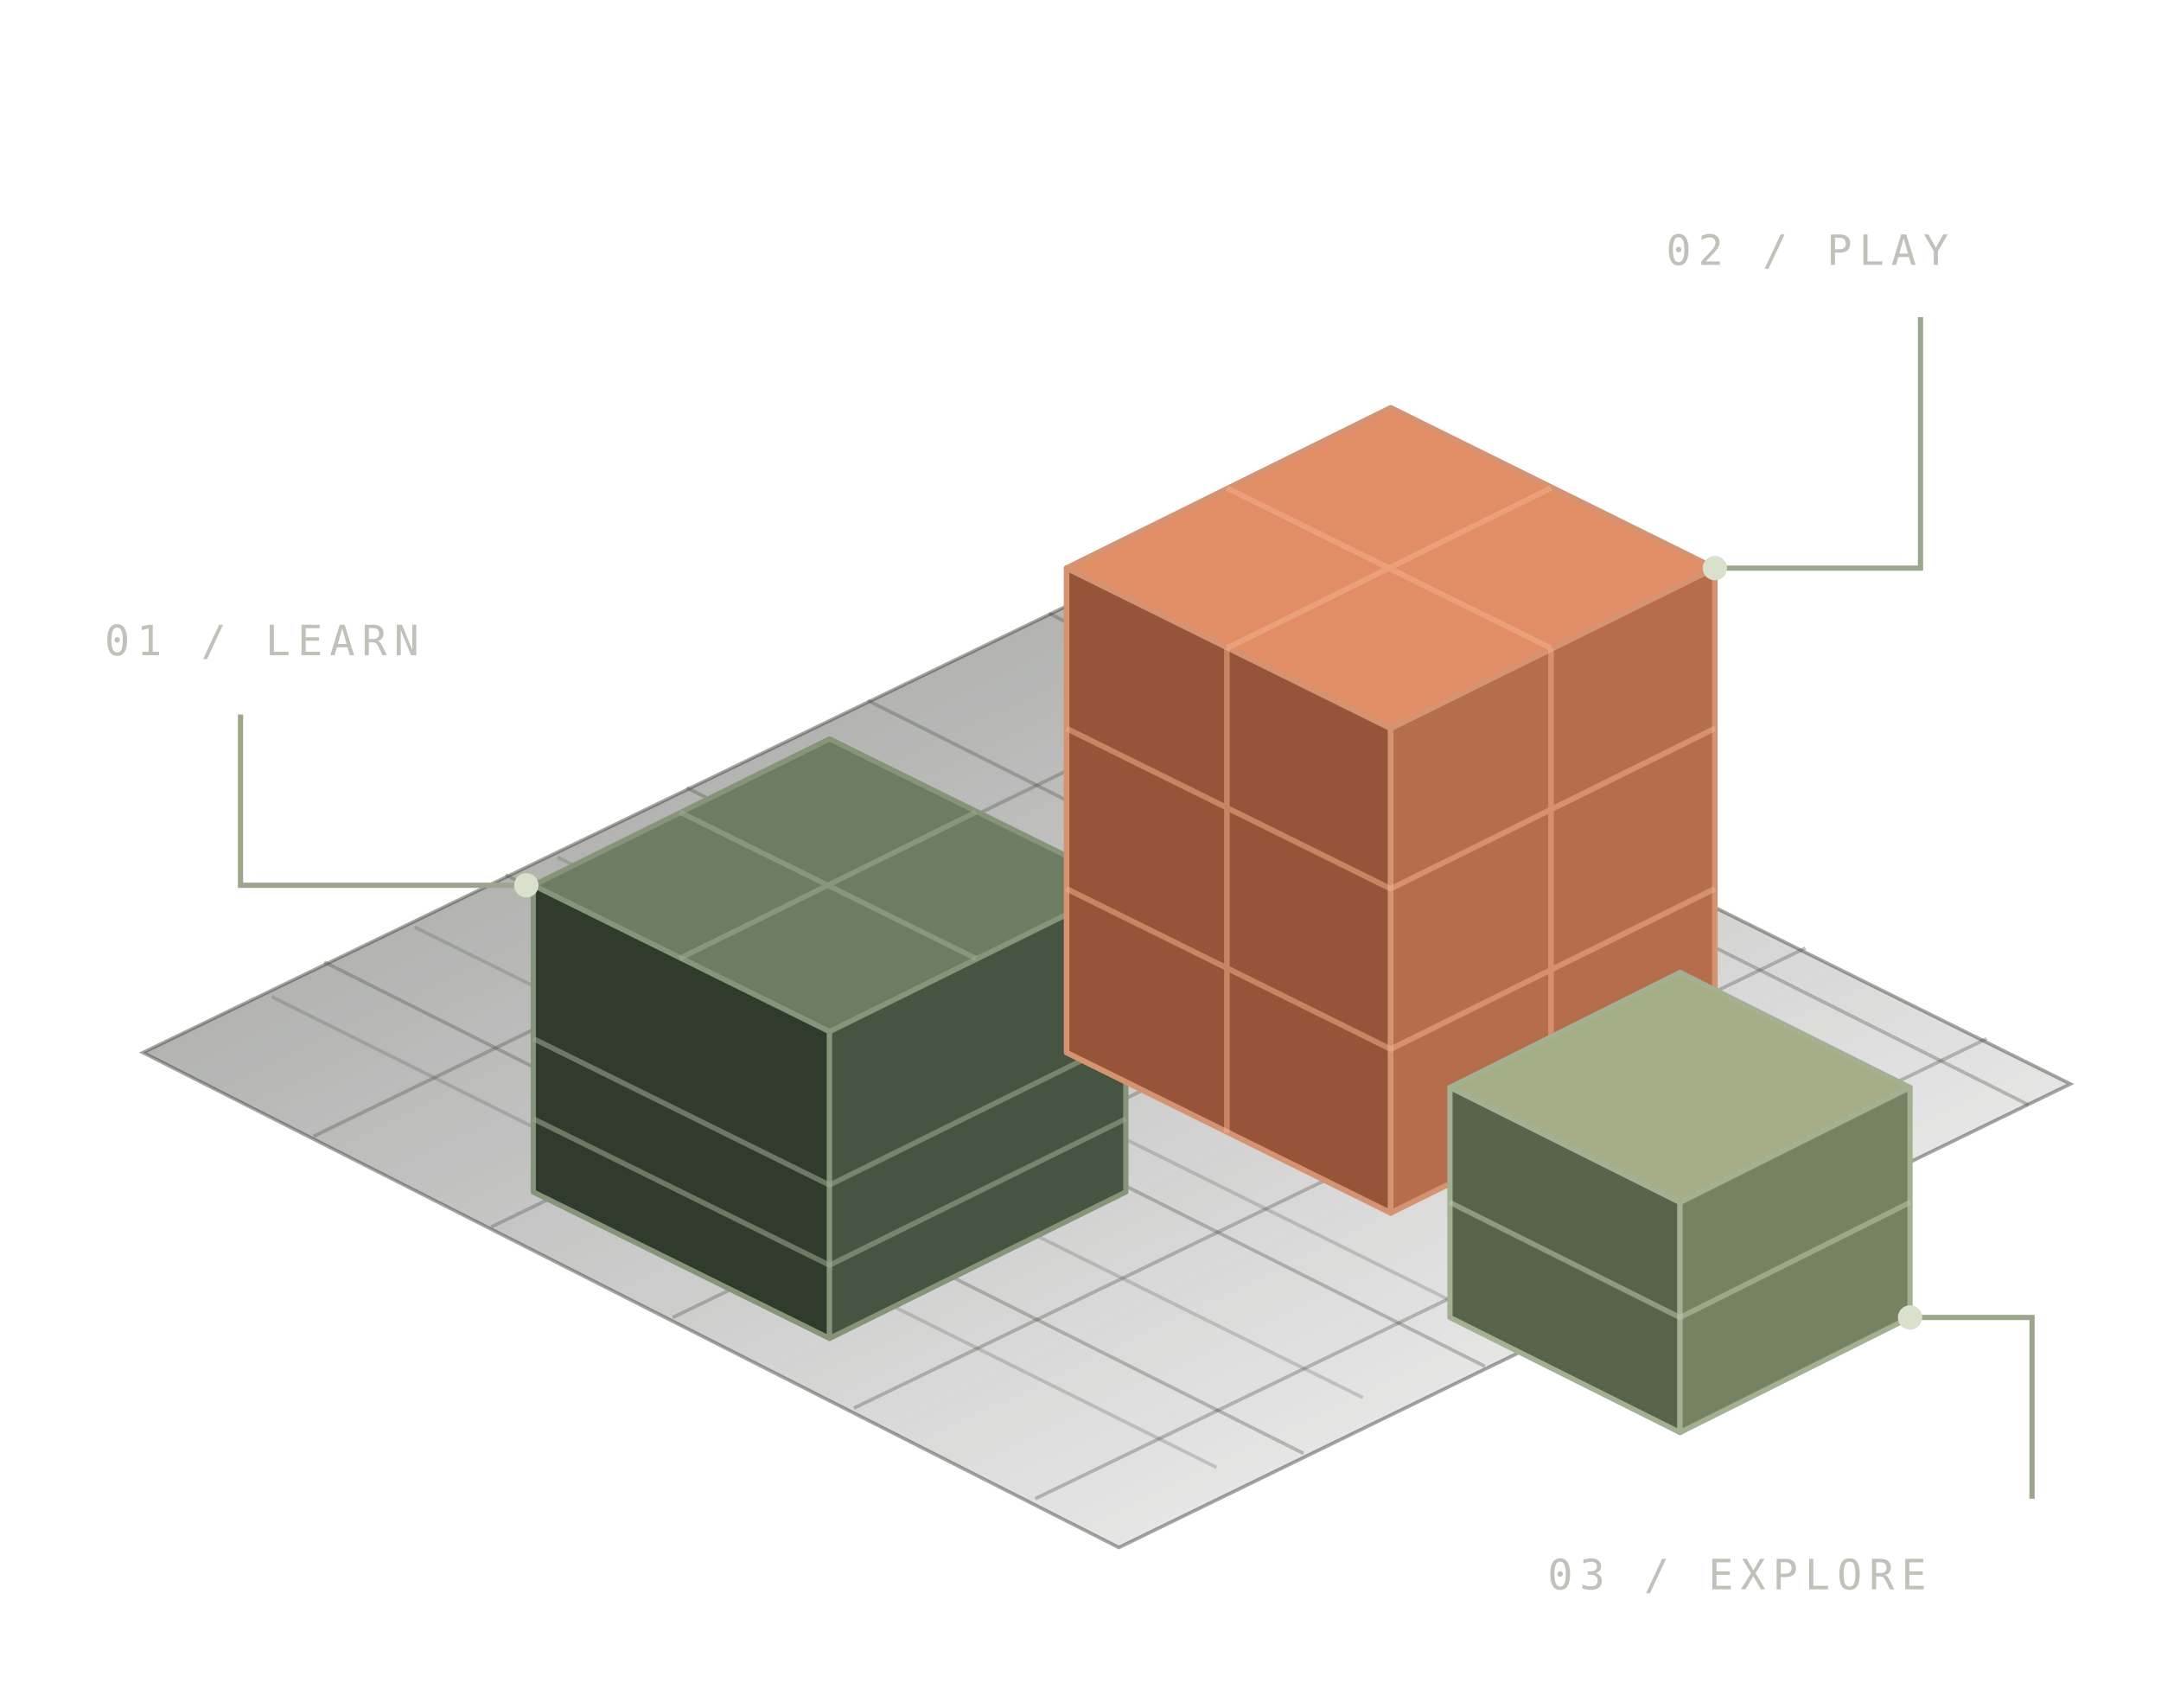
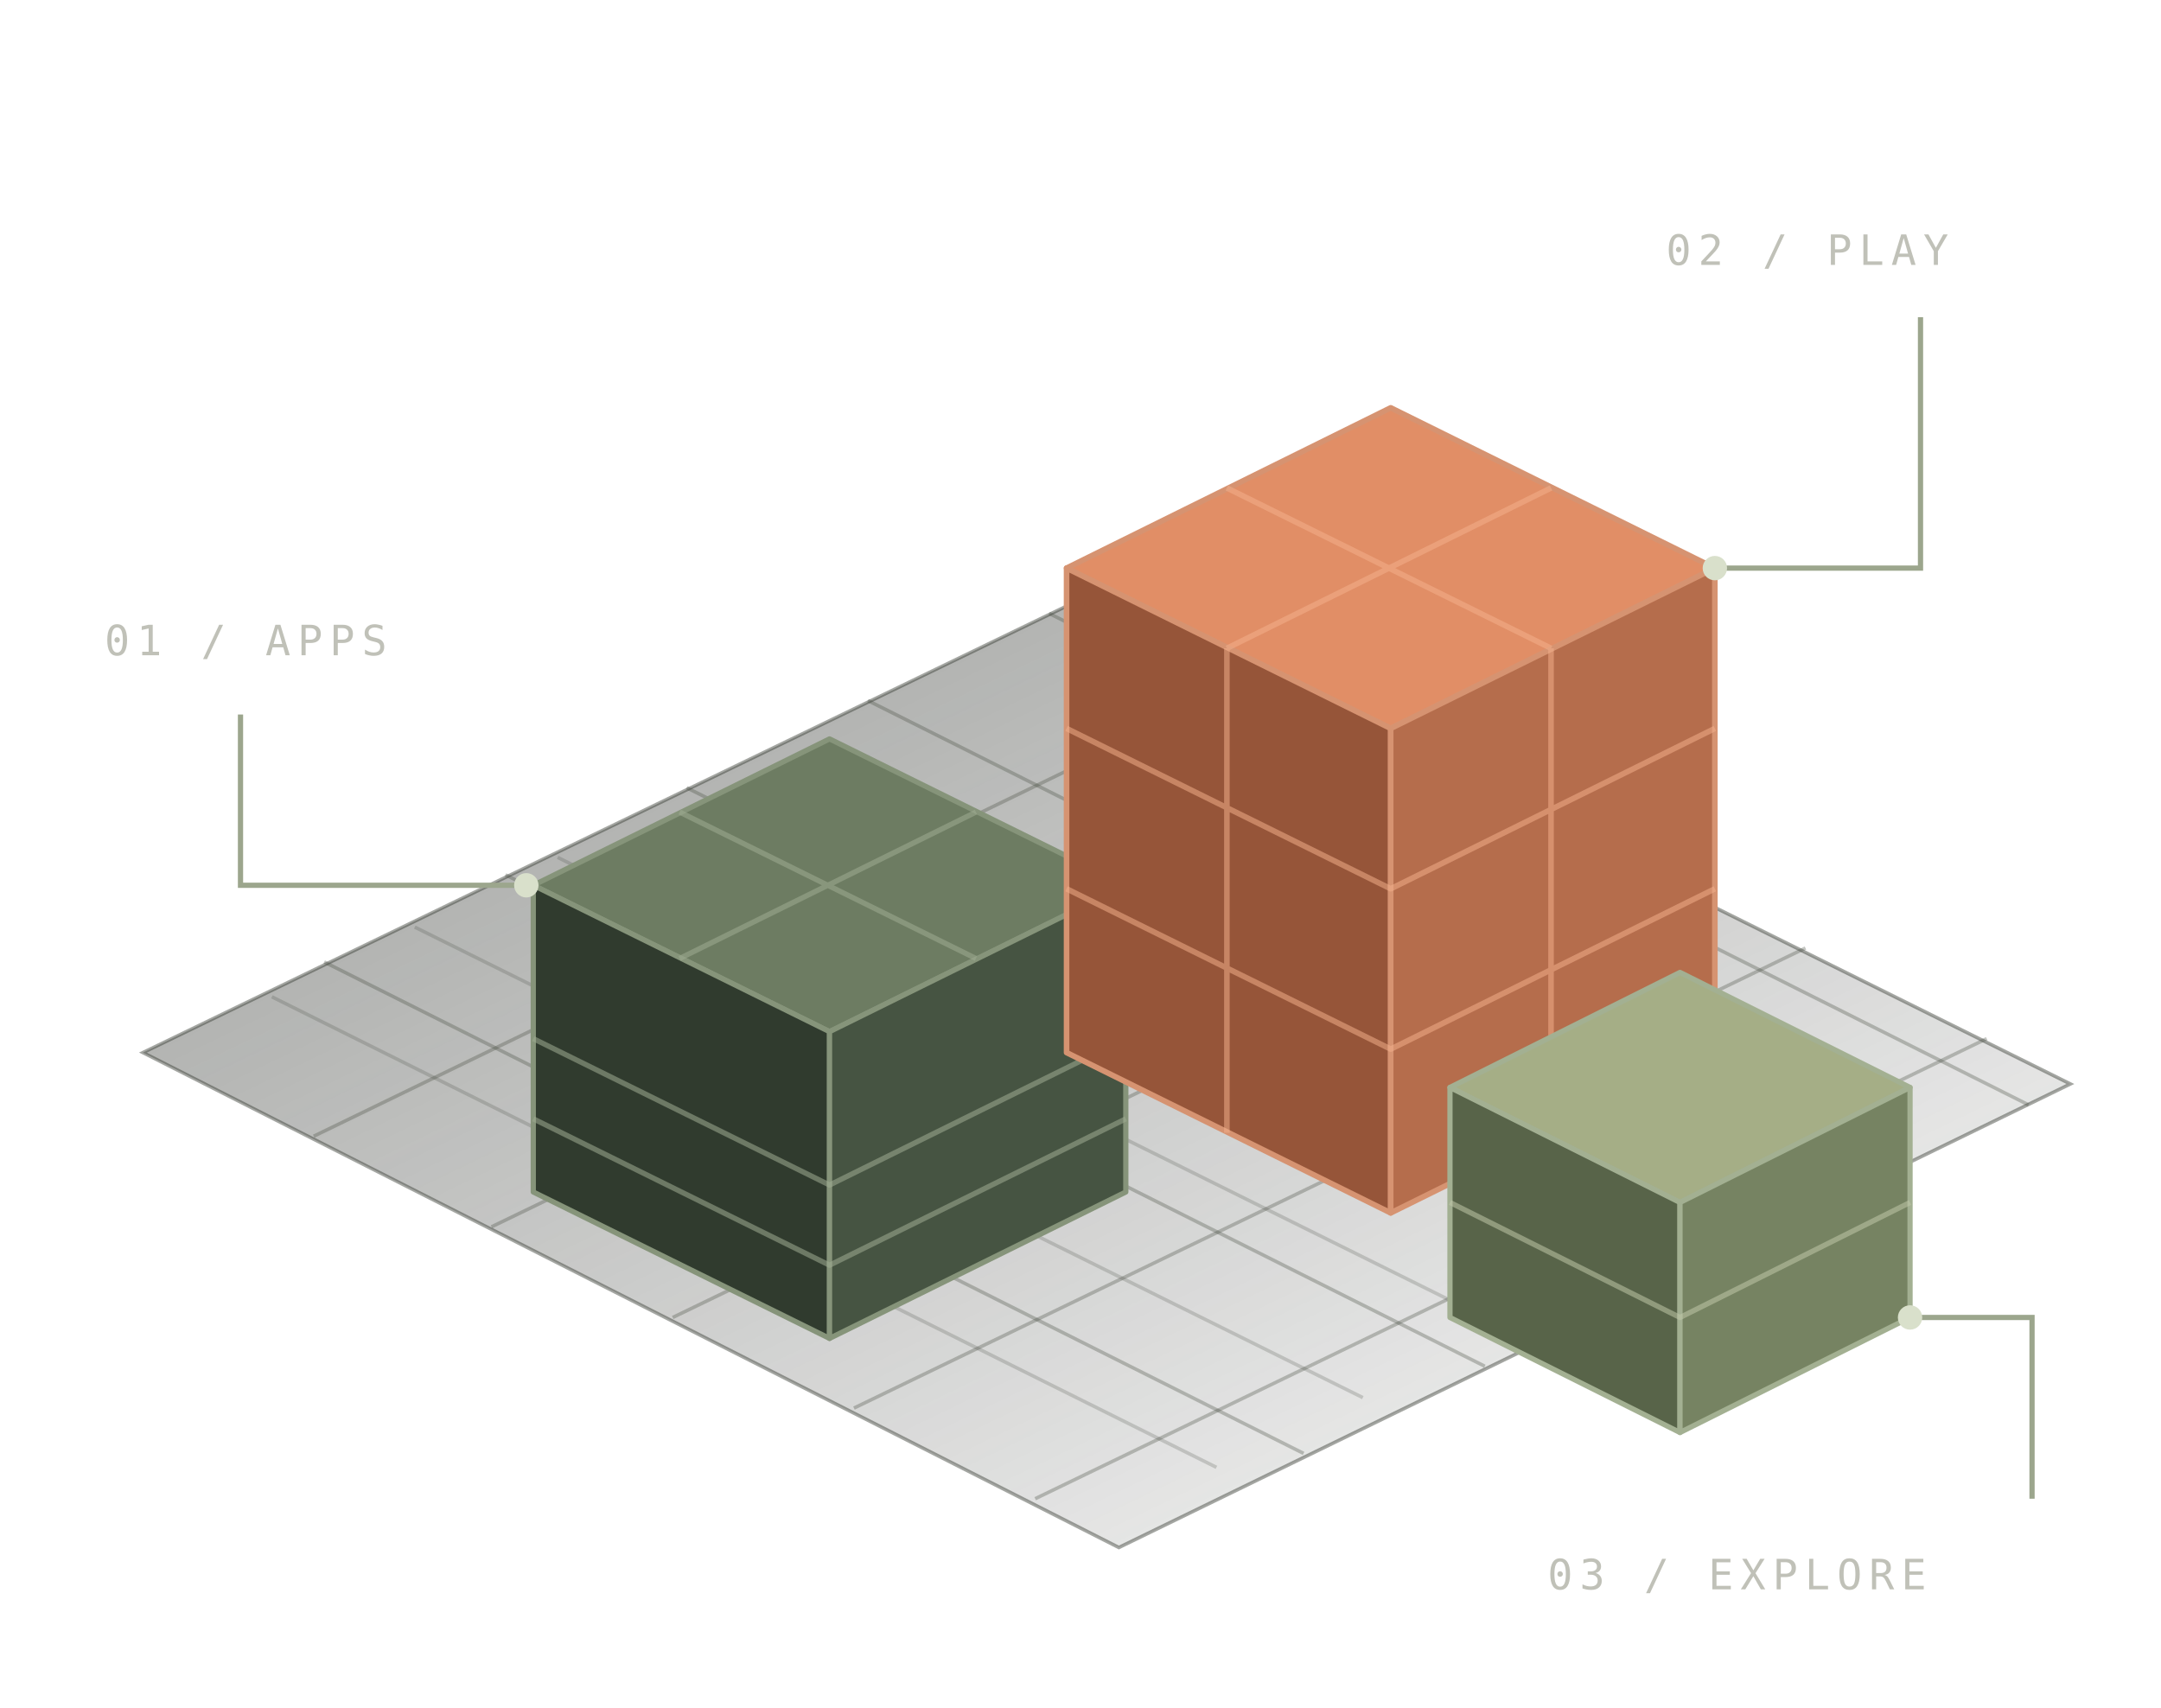
<svg xmlns="http://www.w3.org/2000/svg" viewBox="0 0 620 490" role="img" aria-labelledby="title">
  <defs>
    <linearGradient id="ground" x1="0" x2="1" y1="0" y2="1">
      <stop stop-color="#252922" stop-opacity=".45" />
      <stop offset="1" stop-color="#111310" stop-opacity="0" />
    </linearGradient>
  </defs>
  <path d="M41 302 312 171 594 311 321 444Z" fill="url(#ground)" stroke="#363a32" stroke-opacity=".45" />
  <g fill="none" stroke="#474b40" stroke-opacity=".32" stroke-width="1">
    <path d="m93 276 281 141M145 251l281 141M197 226l281 141M249 201l281 141M301 176l281 141" />
    <path d="M90 326 362 194M141 352 414 220M193 378 466 246M245 404 518 272M297 430 570 298" />
    <path d="m78 286 271 135M119 266l272 135M160 246l272 135" stroke-opacity=".22" />
  </g>
  <g stroke="#86947a" stroke-width="1.5" stroke-linejoin="round">
    <path d="m153 254 85-42 85 42-85 42Z" fill="#6d7c62" />
    <path d="m153 254 85 42v88l-85-42Z" fill="#303b2e" />
    <path d="m238 296 85-42v88l-85 42Z" fill="#465442" />
    <path d="m195 233 85 42m-85 0 85-42M153 298l85 42 85-42M153 321l85 42 85-42" fill="none" stroke="#9fac91" stroke-opacity=".55" />
  </g>
  <g stroke="#d69371" stroke-width="1.6" stroke-linejoin="round">
    <path d="m306 163 93-46 93 46-93 46Z" fill="#e18e66" />
    <path d="m306 163 93 46v139l-93-46Z" fill="#965539" />
    <path d="m399 209 93-46v139l-93 46Z" fill="#b56d4c" />
    <path d="m352 140 93 46m-93 0 93-46M306 209l93 46 93-46M306 255l93 46 93-46M352 186v139m93-139v139" fill="none" stroke="#f4b18d" stroke-opacity=".52" />
  </g>
  <g stroke="#a3b092" stroke-width="1.5" stroke-linejoin="round">
    <path d="m416 312 66-33 66 33-66 33Z" fill="#a5ae86" />
    <path d="m416 312 66 33v66l-66-33Z" fill="#586449" />
    <path d="m482 345 66-33v66l-66 33Z" fill="#768362" />
    <path d="m416 345 66 33 66-33" fill="none" stroke="#c0c9a8" stroke-opacity=".54" />
  </g>
  <g fill="none" stroke="#9ca68d" stroke-width="1.5">
    <path d="M151 254H69v-49" />
    <path d="M492 163h59V91" />
    <path d="M548 378h35v52" />
  </g>
  <g fill="#d9e0cb">
    <circle cx="151" cy="254" r="3.5" />
    <circle cx="492" cy="163" r="3.5" />
    <circle cx="548" cy="378" r="3.5" />
  </g>
  <g fill="#c0c1b8" font-family="ui-monospace, SFMono-Regular, Menlo, monospace" font-size="12" letter-spacing="2">
-     <text x="30" y="188">01 / LEARN</text>
+     <text x="30" y="188">01 / APPS</text>
    <text x="478" y="76">02 / PLAY</text>
    <text x="444" y="456">03 / EXPLORE</text>
  </g>
</svg>
